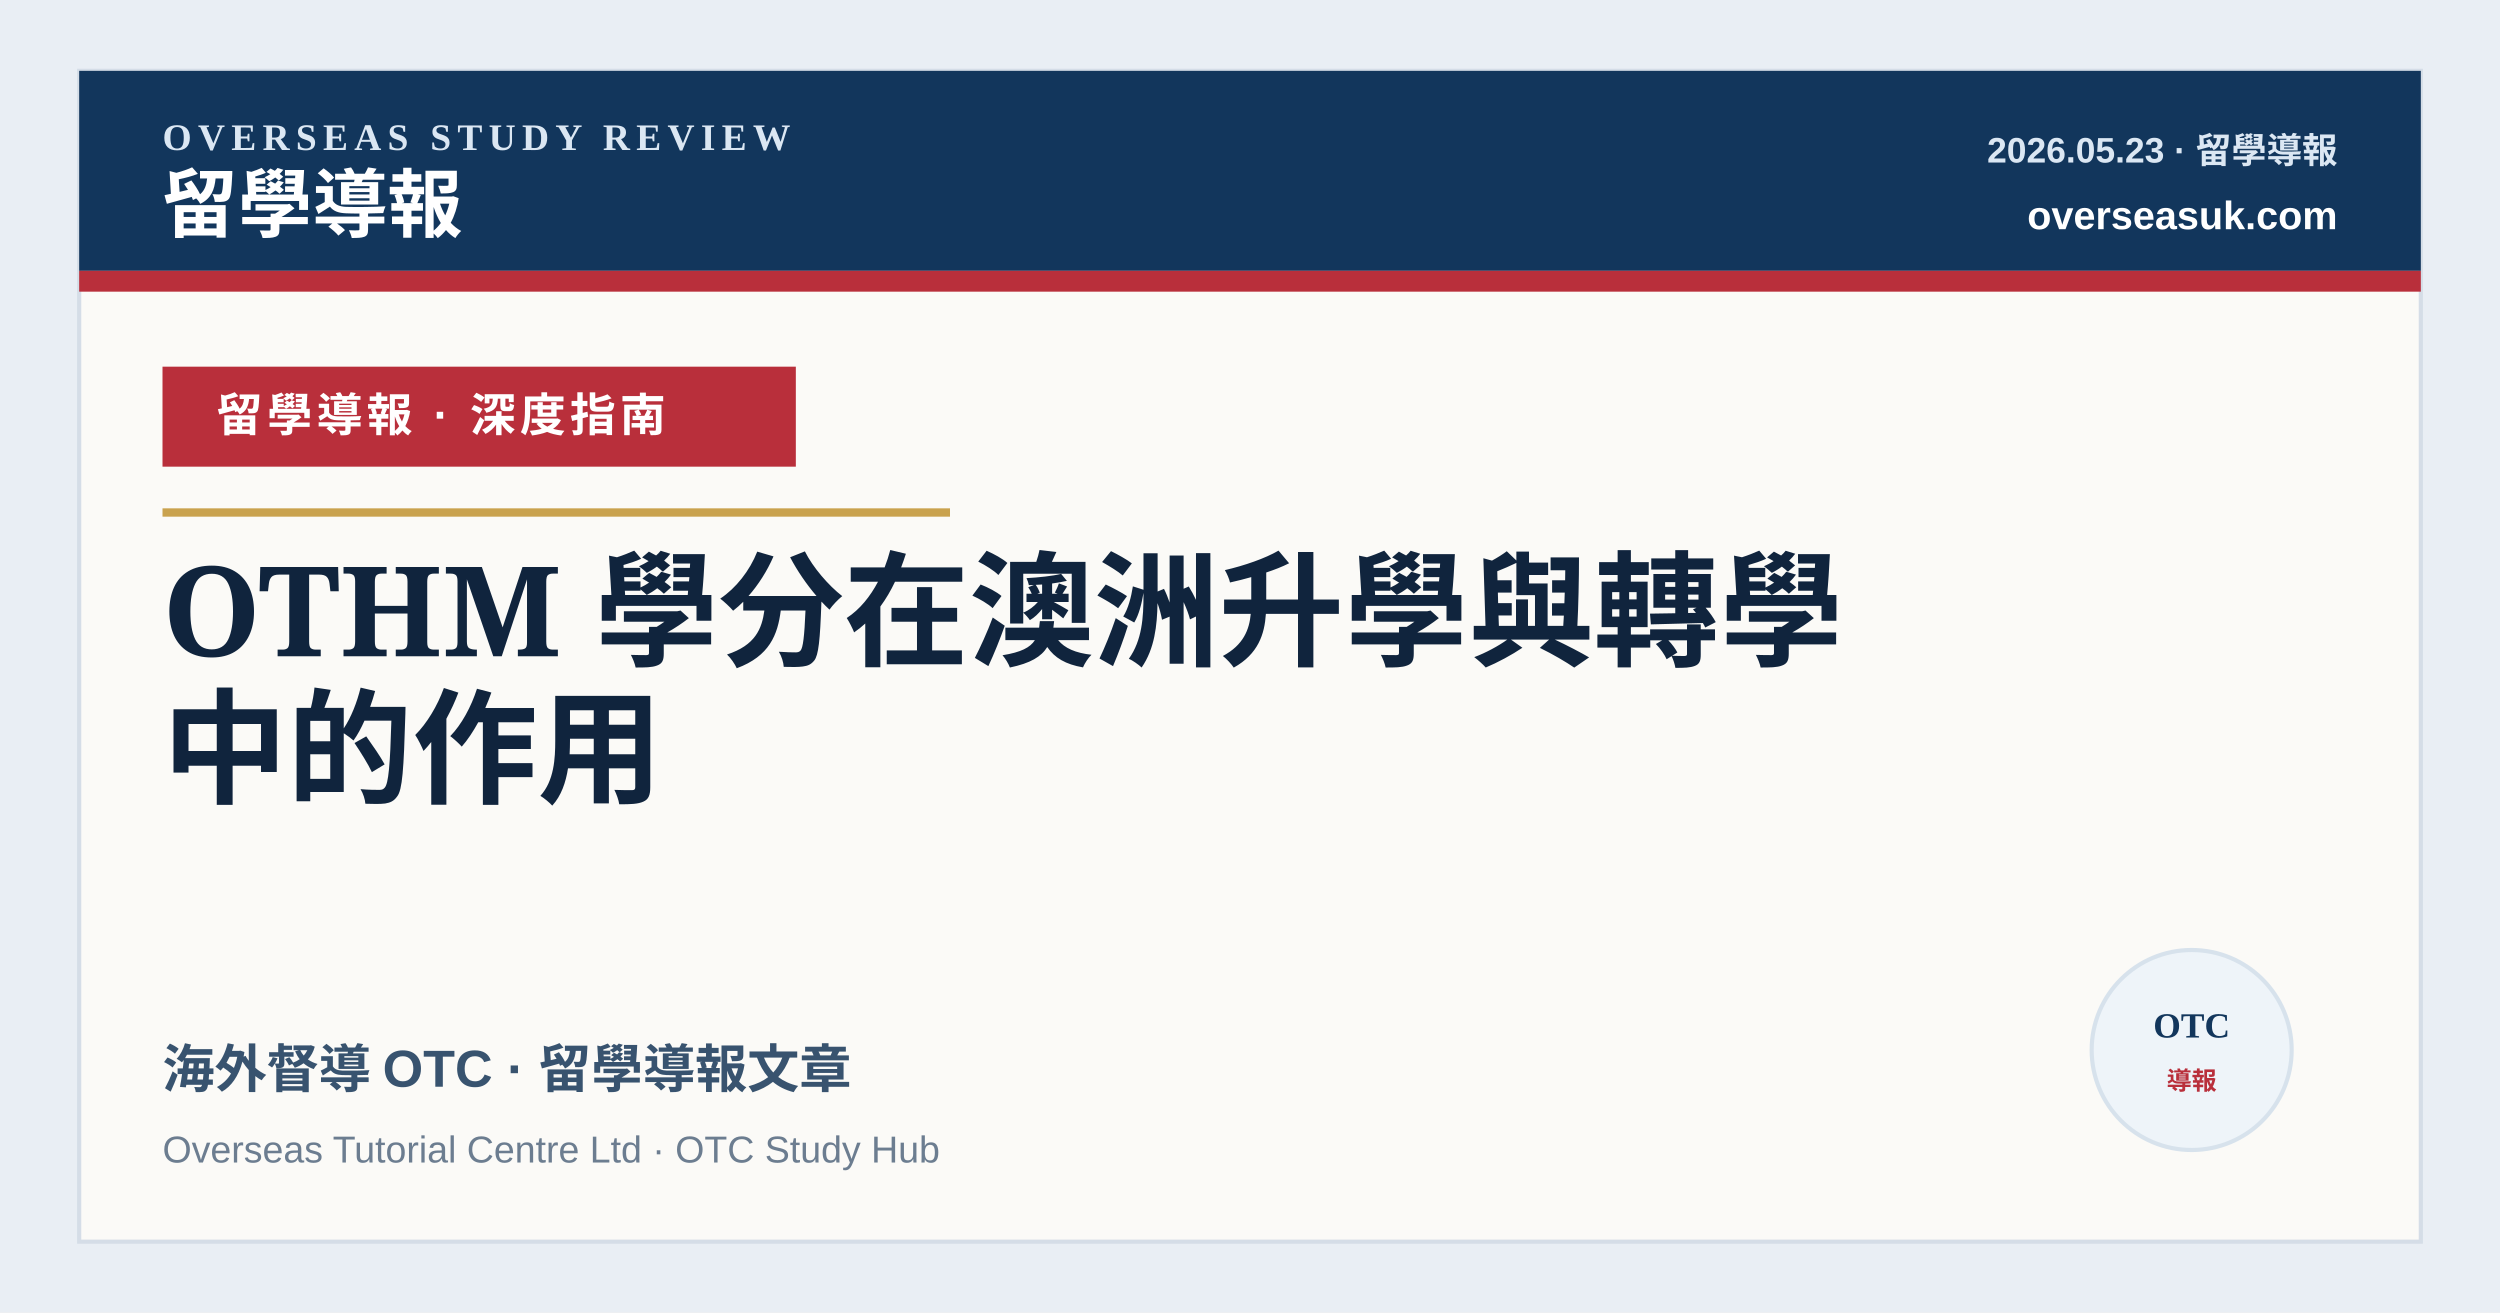
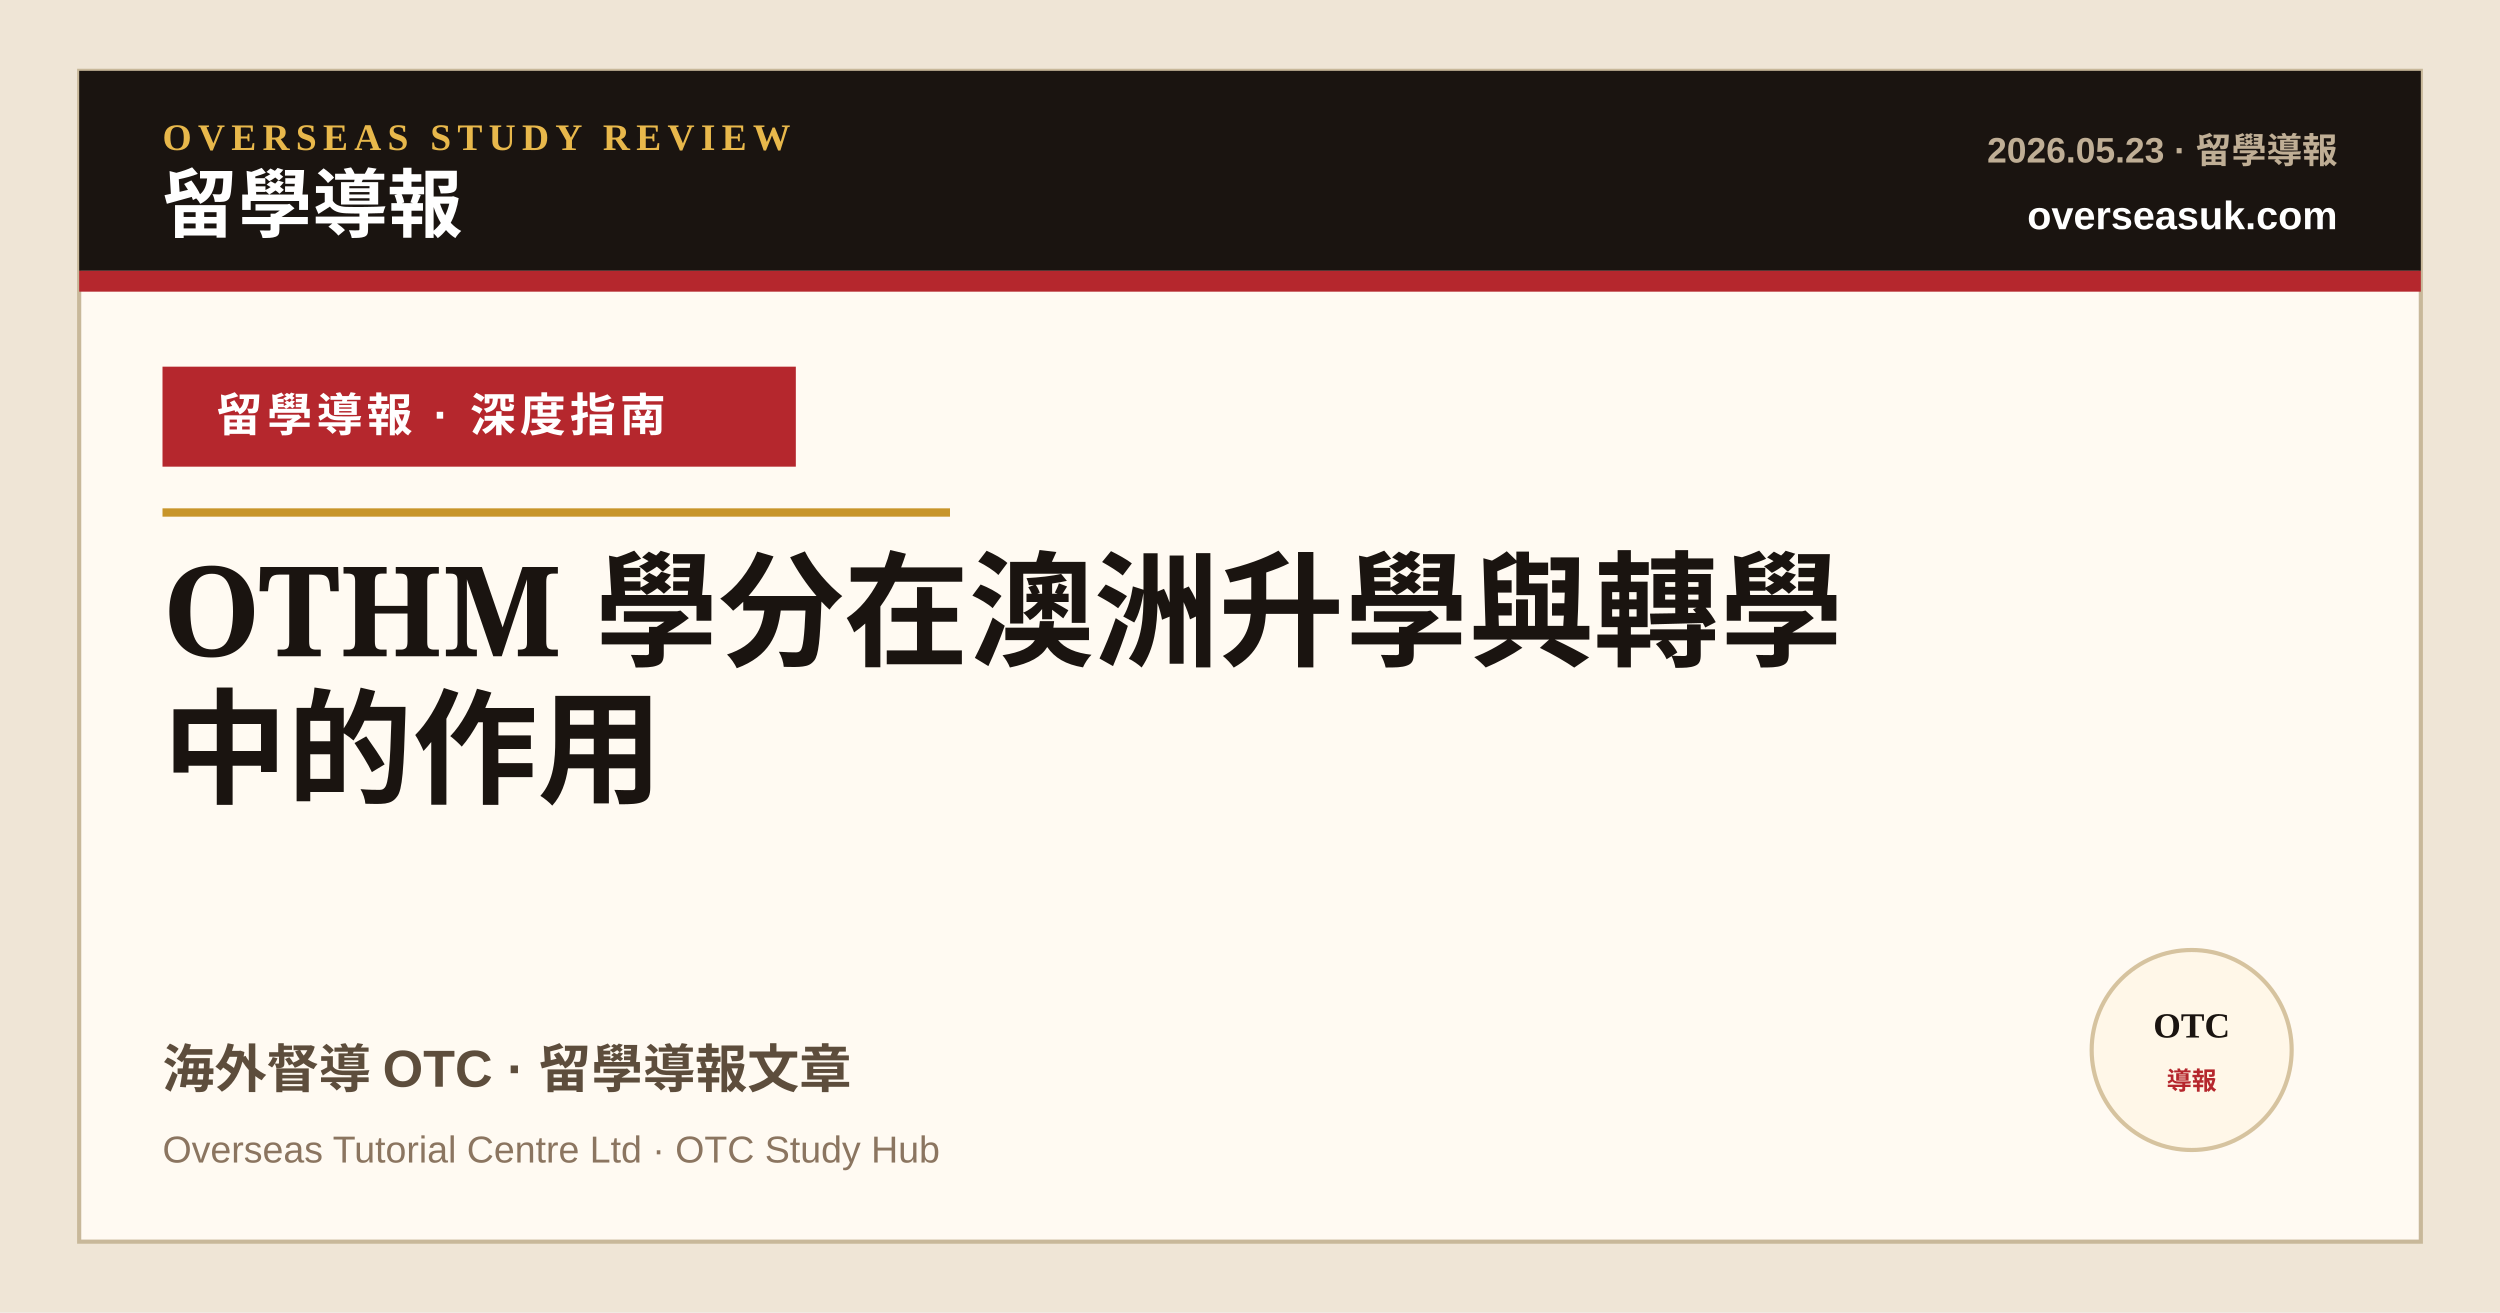
<svg xmlns="http://www.w3.org/2000/svg" width="1200" height="630" viewBox="0 0 1200 630">
-   <rect width="1200" height="630" fill="#e9eef4" />
-   <rect x="38" y="34" width="1124" height="562" fill="#fbfaf7" stroke="#d5dde7" stroke-width="2" />
-   <rect x="38" y="34" width="1124" height="96" fill="#12365c" />
-   <rect x="38" y="130" width="1124" height="10" fill="#b92f3b" />
-   <text x="78" y="72" fill="#dbe7f3" font-family="Georgia, 'Times New Roman', serif" font-size="18" font-weight="700" letter-spacing="3">OVERSEAS STUDY REVIEW</text>
+   <rect width="1200" height="630" fill="#efe5d6" />
+   <rect x="38" y="34" width="1124" height="562" fill="#fffaf2" stroke="#c8b89a" stroke-width="2" />
+   <rect x="38" y="34" width="1124" height="96" fill="#1a1410" />
+   <rect x="38" y="130" width="1124" height="10" fill="#b5272d" />
+   <text x="78" y="72" fill="#e8b84b" font-family="Georgia, 'Times New Roman', serif" font-size="18" font-weight="700" letter-spacing="3">OVERSEAS STUDY REVIEW</text>
  <text x="78" y="111" fill="#ffffff" font-family="'Noto Serif TC', 'Songti TC', Georgia, serif" font-size="36" font-weight="900">留學導報</text>
-   <text x="1122" y="78" text-anchor="end" fill="#dbe7f3" font-family="'Noto Sans TC', Arial, sans-serif" font-size="17" font-weight="700">2026.05.23 · 留學導報</text>
+   <text x="1122" y="78" text-anchor="end" fill="#bfae95" font-family="'Noto Sans TC', Arial, sans-serif" font-size="17" font-weight="700">2026.05.23 · 留學導報</text>
  <text x="1122" y="110" text-anchor="end" fill="#ffffff" font-family="'Noto Sans TC', Arial, sans-serif" font-size="19" font-weight="800">overseasuk.com</text>
-   <rect x="78" y="176" width="304" height="48" fill="#b92f3b" />
+   <rect x="78" y="176" width="304" height="48" fill="#b5272d" />
  <text x="104" y="207" fill="#ffffff" font-family="'Noto Sans TC', Arial, sans-serif" font-size="22" font-weight="900" letter-spacing="2">留學導報 · 深度指南</text>
-   <line x1="78" y1="246" x2="456" y2="246" stroke="#c9a24e" stroke-width="4" />
-   <text x="78" y="315" fill="#10243d" font-family="'Noto Serif TC', 'Songti TC', Georgia, serif" font-size="60" font-weight="900">OTHM 學分在澳洲升學與轉學</text>
-   <text x="78" y="381" fill="#10243d" font-family="'Noto Serif TC', 'Songti TC', Georgia, serif" font-size="60" font-weight="900">中的作用</text>
-   <text x="78" y="522" fill="#38536f" font-family="'Noto Sans TC', Arial, sans-serif" font-size="25" font-weight="900">海外督導 OTC · 留學導報文章</text>
-   <text x="78" y="558" fill="#6c7d90" font-family="'Noto Sans TC', Arial, sans-serif" font-size="18">Overseas Tutorial Centre Ltd · OTC Study Hub</text>
-   <circle cx="1052" cy="504" r="48" fill="#eef4f9" stroke="#d7e2ec" stroke-width="2" />
-   <text x="1052" y="498" text-anchor="middle" fill="#12365c" font-family="Georgia, 'Times New Roman', serif" font-size="17" font-weight="800">OTC</text>
-   <text x="1052" y="523" text-anchor="middle" fill="#b92f3b" font-family="'Noto Sans TC', Arial, sans-serif" font-size="12" font-weight="900">導報</text>
+   <line x1="78" y1="246" x2="456" y2="246" stroke="#c8952a" stroke-width="4" />
+   <text x="78" y="315" fill="#1a1410" font-family="'Noto Serif TC', 'Songti TC', Georgia, serif" font-size="60" font-weight="900">OTHM 學分在澳洲升學與轉學</text>
+   <text x="78" y="381" fill="#1a1410" font-family="'Noto Serif TC', 'Songti TC', Georgia, serif" font-size="60" font-weight="900">中的作用</text>
+   <text x="78" y="522" fill="#5d4d3c" font-family="'Noto Sans TC', Arial, sans-serif" font-size="25" font-weight="900">海外督導 OTC · 留學導報文章</text>
+   <text x="78" y="558" fill="#8b7560" font-family="'Noto Sans TC', Arial, sans-serif" font-size="18">Overseas Tutorial Centre Ltd · OTC Study Hub</text>
+   <circle cx="1052" cy="504" r="48" fill="#fff7e8" stroke="#d6c39f" stroke-width="2" />
+   <text x="1052" y="498" text-anchor="middle" fill="#1a1410" font-family="Georgia, 'Times New Roman', serif" font-size="17" font-weight="800">OTC</text>
+   <text x="1052" y="523" text-anchor="middle" fill="#b5272d" font-family="'Noto Sans TC', Arial, sans-serif" font-size="12" font-weight="900">導報</text>
</svg>
